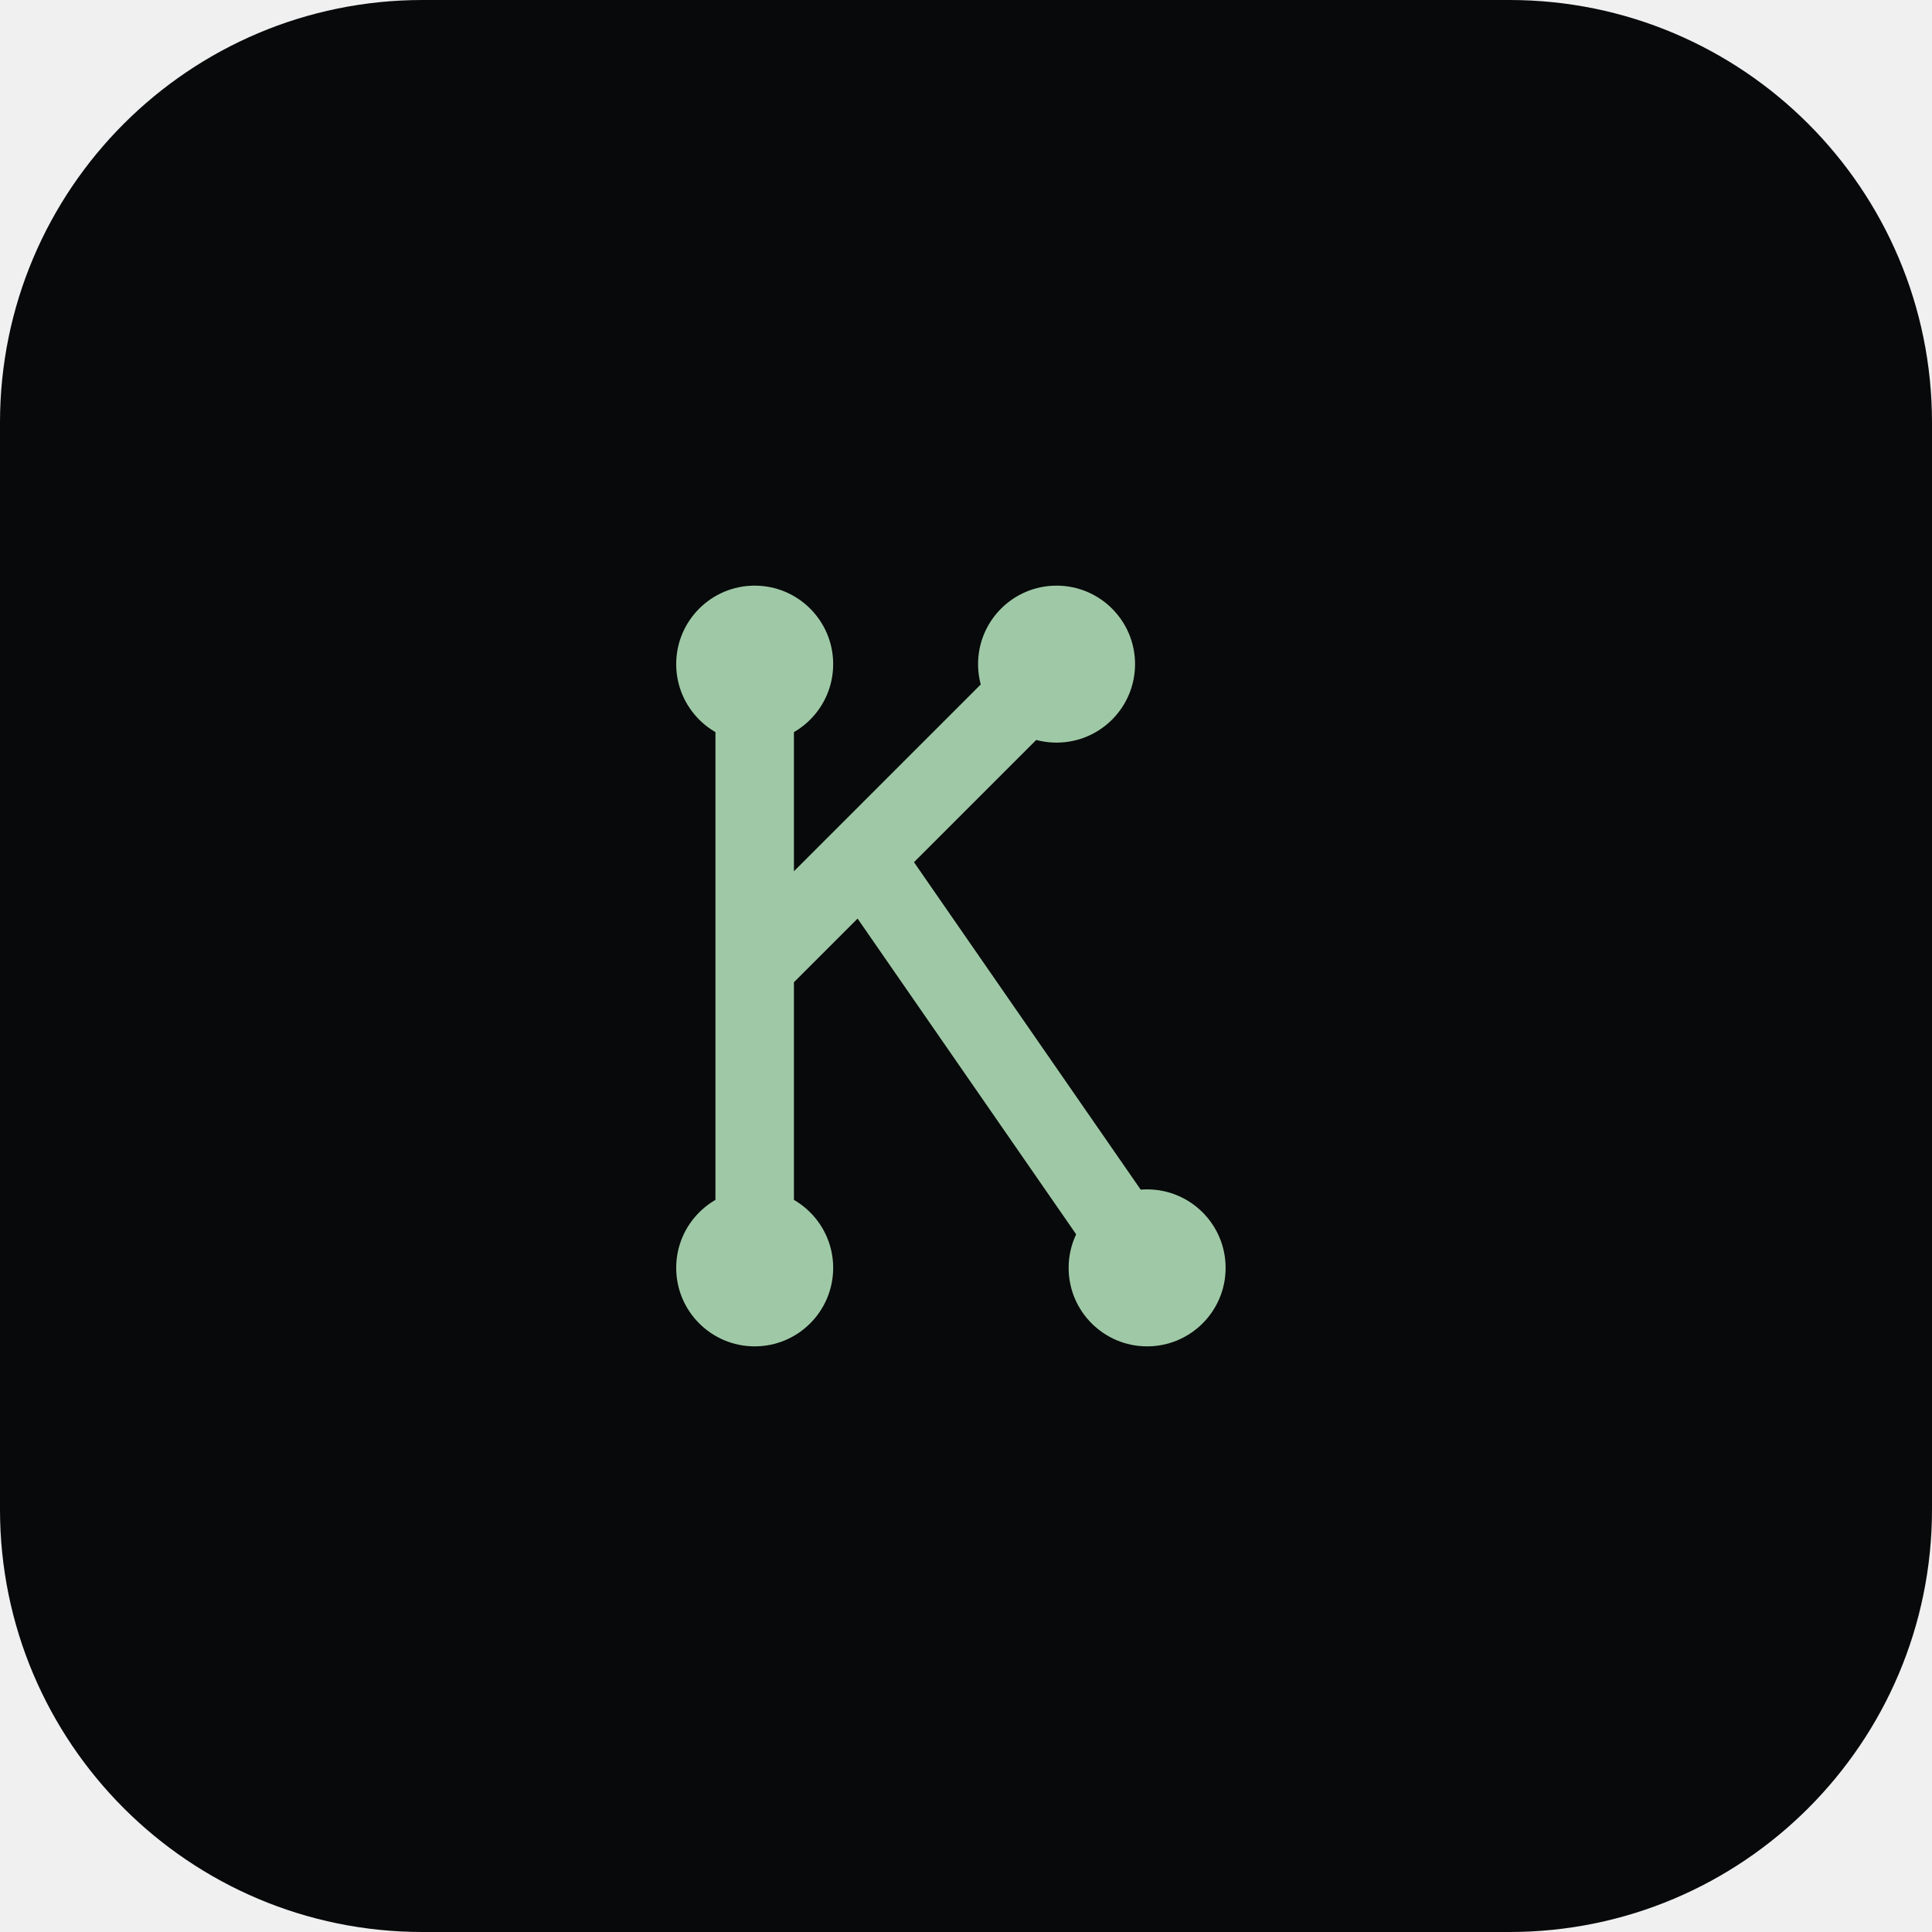
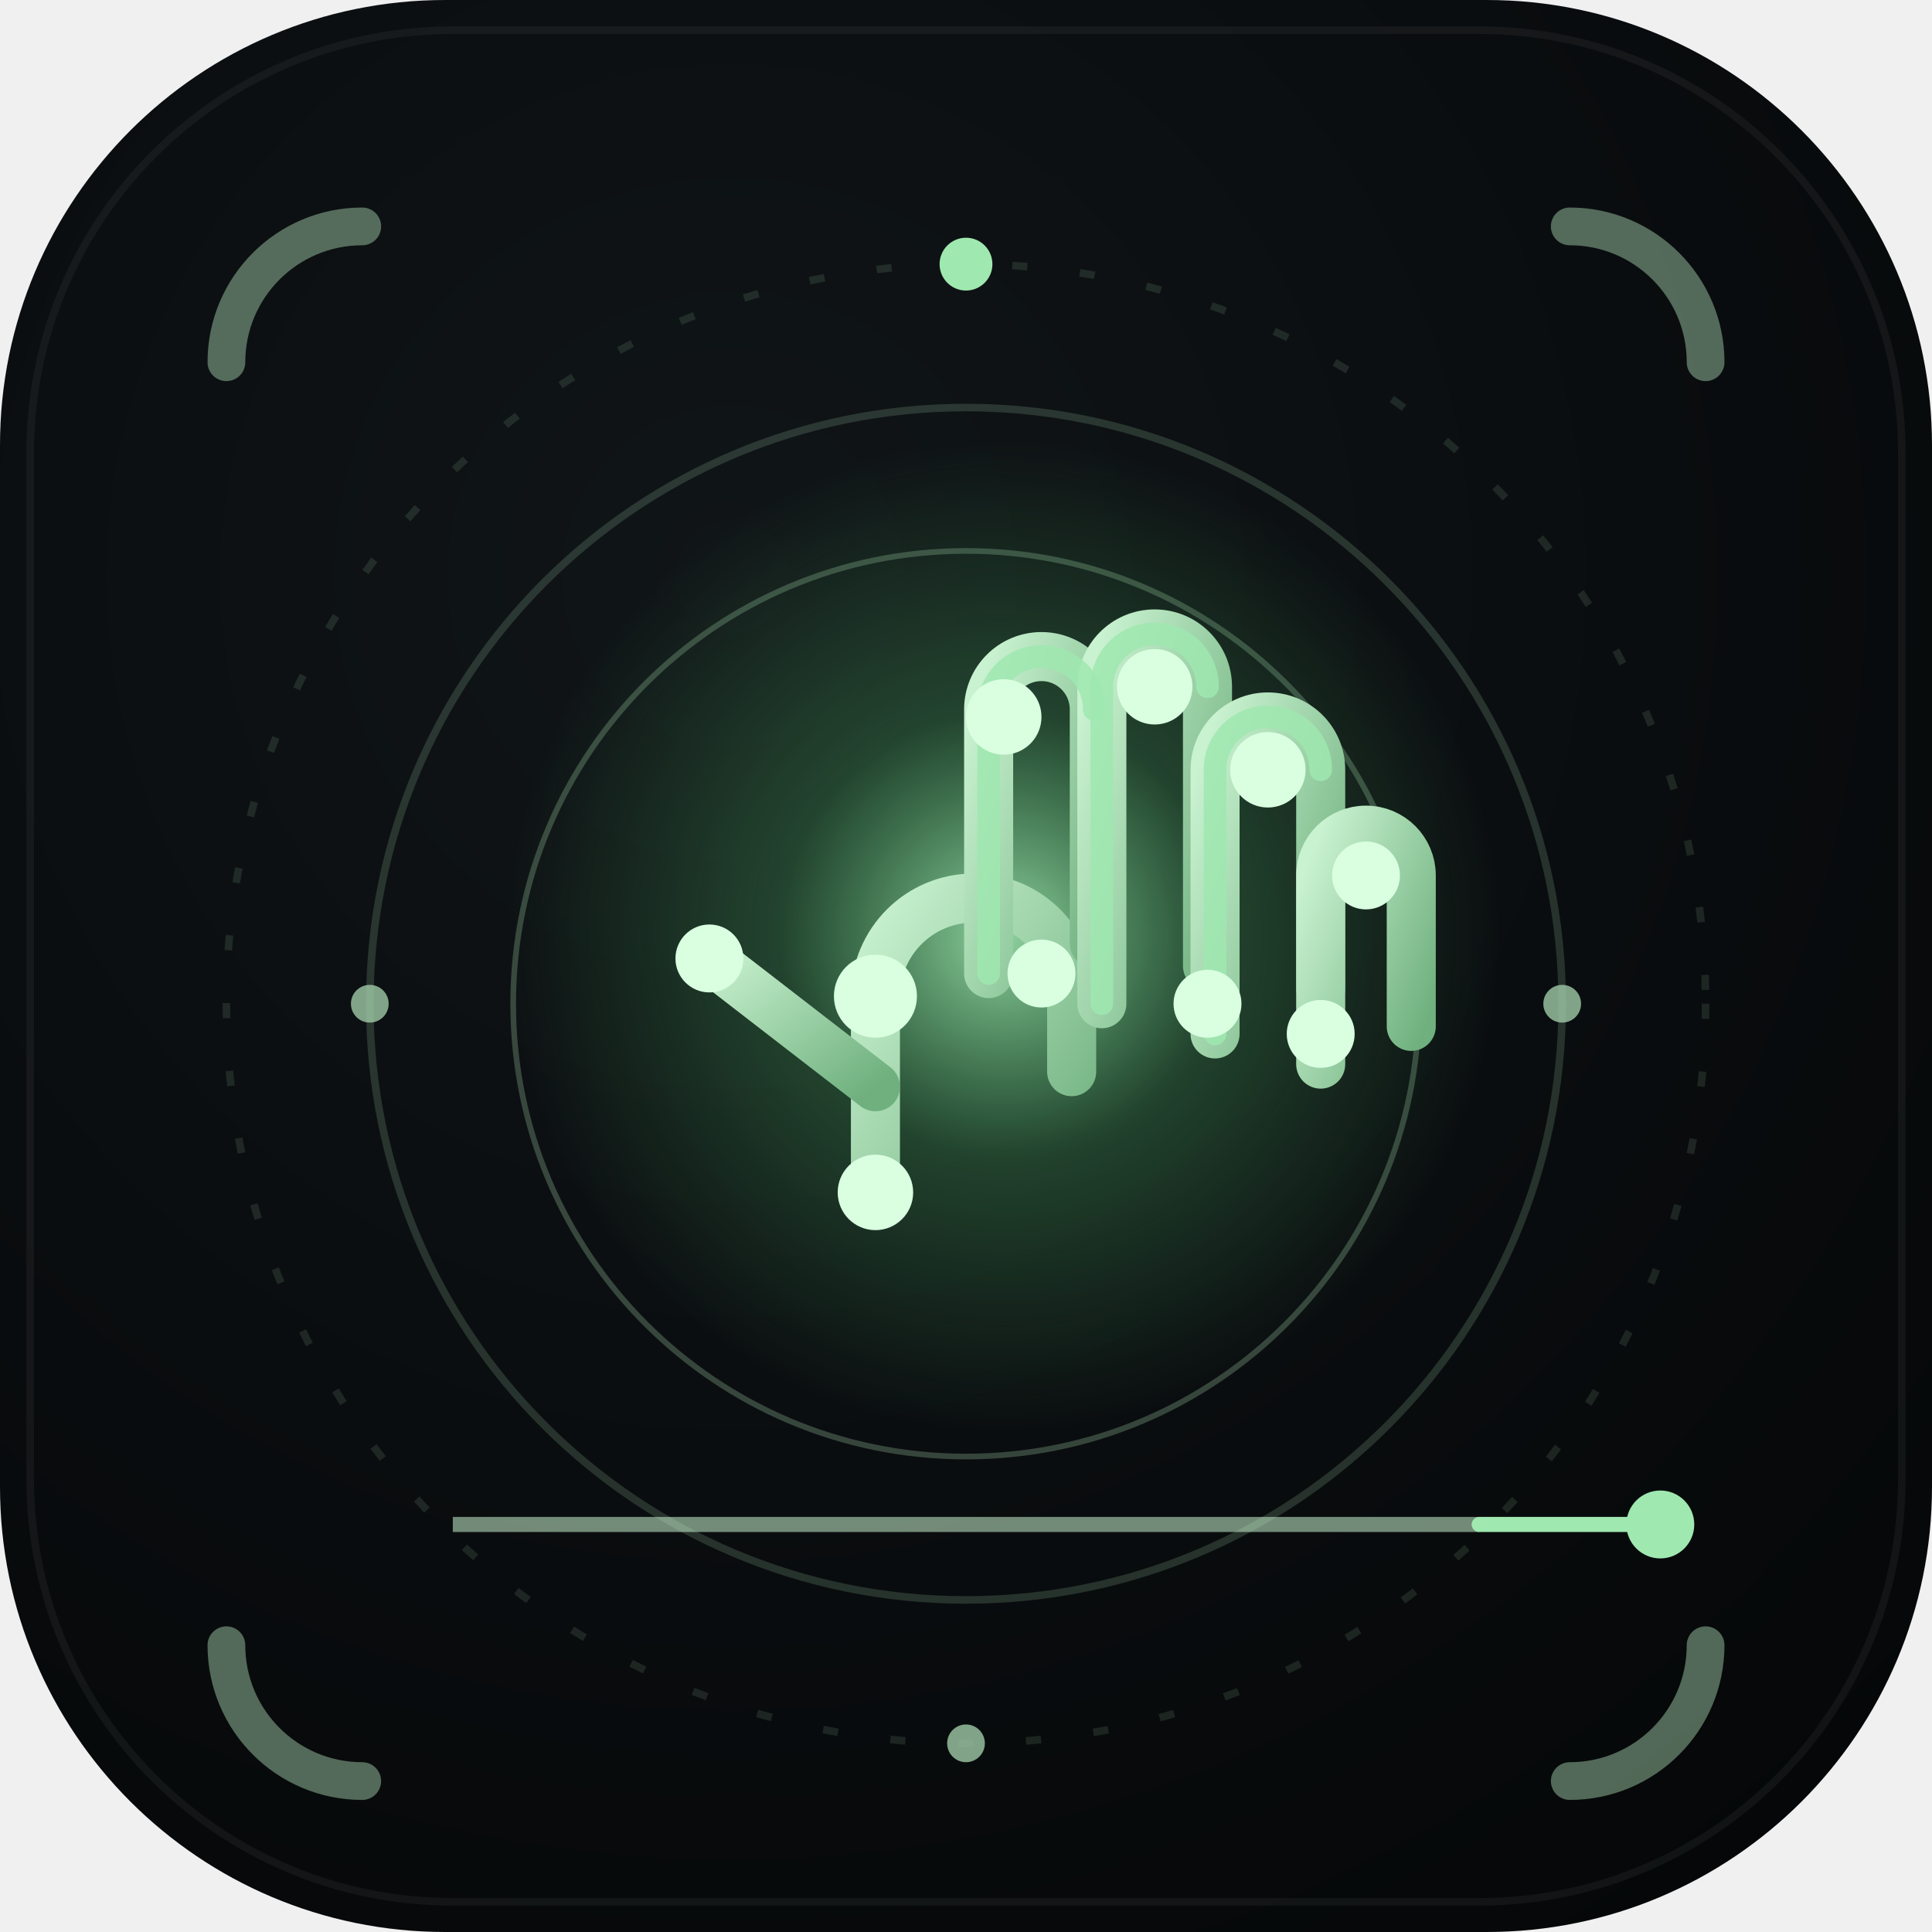
- <svg xmlns="http://www.w3.org/2000/svg" viewBox="0 0 64 64">
-   <rect width="64" height="64" rx="14" fill="#07090a" />
-   <g transform="translate(16 16)" stroke="#9fc9a6" fill="none" stroke-width="2.6" stroke-linecap="round" stroke-linejoin="round">
-     <path d="M9 26V6M9 16l10-10M13 13l9 13" />
+ <svg xmlns="http://www.w3.org/2000/svg" viewBox="0 0 512 512">
+   <defs>
+     <radialGradient id="bg" cx="38%" cy="30%" r="85%">
+       <stop offset="0" stop-color="#101517" />
+       <stop offset=".55" stop-color="#0a0d0f" />
+       <stop offset="1" stop-color="#050708" />
+     </radialGradient>
+     <linearGradient id="ln" x1="0" y1="0" x2="1" y2="1">
+       <stop offset="0" stop-color="#c9f2d0" />
+       <stop offset="1" stop-color="#6fb07e" />
+     </linearGradient>
+     <radialGradient id="glow" cx="50%" cy="50%" r="50%">
+       <stop offset="0" stop-color="#9fe8b0" stop-opacity=".9" />
+       <stop offset=".45" stop-color="#58c473" stop-opacity=".28" />
+       <stop offset="1" stop-color="#58c473" stop-opacity="0" />
+     </radialGradient>
+   </defs>
+   <rect width="512" height="512" rx="118" fill="url(#bg)" />
+   <rect x="8" y="8" width="496" height="496" rx="112" fill="none" stroke="#ffffff" stroke-opacity=".05" stroke-width="2" />
+   <circle cx="256" cy="266" r="196" fill="none" stroke="#9fc9a6" stroke-opacity=".14" stroke-width="2" stroke-dasharray="4 14" />
+   <circle cx="256" cy="266" r="158" fill="none" stroke="#9fc9a6" stroke-opacity=".2" stroke-width="2" />
+   <circle cx="256" cy="266" r="120" fill="none" stroke="#9fc9a6" stroke-opacity=".3" stroke-width="1.5" />
+   <circle cx="256" cy="70" r="7" fill="#9fe8b0" />
+   <circle cx="414" cy="266" r="5" fill="#9fc9a6" fill-opacity=".8" />
+   <circle cx="256" cy="462" r="5" fill="#9fc9a6" fill-opacity=".8" />
+   <circle cx="98" cy="266" r="5" fill="#9fc9a6" fill-opacity=".8" />
+   <g stroke="#9fc9a6" stroke-opacity=".5" stroke-width="10" stroke-linecap="round" fill="none">
+     <path d="M96 60 v-0 a36 36 0 0 0 -36 36" />
+     <path d="M416 60 a36 36 0 0 1 36 36" />
+     <path d="M60 436 a36 36 0 0 0 36 36" />
+     <path d="M452 436 a36 36 0 0 1 -36 36" />
  </g>
-   <g fill="#9fc9a6" transform="translate(16 16)">
-     <circle cx="9" cy="6" r="2.6" />
-     <circle cx="19" cy="6" r="2.6" />
-     <circle cx="22" cy="26" r="2.6" />
-     <circle cx="9" cy="26" r="2.6" />
+   <circle cx="266" cy="248" r="132" fill="url(#glow)" />
+   <g stroke="url(#ln)" stroke-width="13" stroke-linecap="round" fill="none">
+     <path d="M232 316 v-52 a26 26 0 0 1 52 0 v20" />
+     <path d="M232 288 l-44 -34" />
+     <path d="M262 258 v-70 a14 14 0 0 1 28 0 v62" />
+     <path d="M292 266 v-84 a14 14 0 0 1 28 0 v74" />
+     <path d="M322 274 v-70 a14 14 0 0 1 28 0 v58" />
+     <path d="M350 282 v-50 a12 12 0 0 1 24 0 v40" />
  </g>
+   <g stroke="#9fe8b0" stroke-width="6" stroke-linecap="round" fill="none" stroke-opacity=".85">
+     <path d="M262 258 v-70 a14 14 0 0 1 28 0" />
+     <path d="M292 266 v-84 a14 14 0 0 1 28 0" />
+     <path d="M322 274 v-70 a14 14 0 0 1 28 0" />
+   </g>
+   <g fill="#d9ffe0">
+     <circle cx="232" cy="264" r="11" />
+     <circle cx="266" cy="190" r="10" />
+     <circle cx="276" cy="258" r="9" />
+     <circle cx="306" cy="182" r="10" />
+     <circle cx="320" cy="266" r="9" />
+     <circle cx="336" cy="204" r="10" />
+     <circle cx="350" cy="274" r="9" />
+     <circle cx="362" cy="232" r="9" />
+     <circle cx="188" cy="254" r="9" />
+     <circle cx="232" cy="316" r="10" />
+   </g>
+   <g stroke="#c9f2d0" stroke-opacity=".55" stroke-width="4">
+     <line x1="120" y1="404" x2="392" y2="404" />
+   </g>
+   <line x1="392" y1="404" x2="440" y2="404" stroke="#9fe8b0" stroke-width="4" stroke-linecap="round" />
+   <circle cx="440" cy="404" r="9" fill="#9fe8b0" />
</svg>
